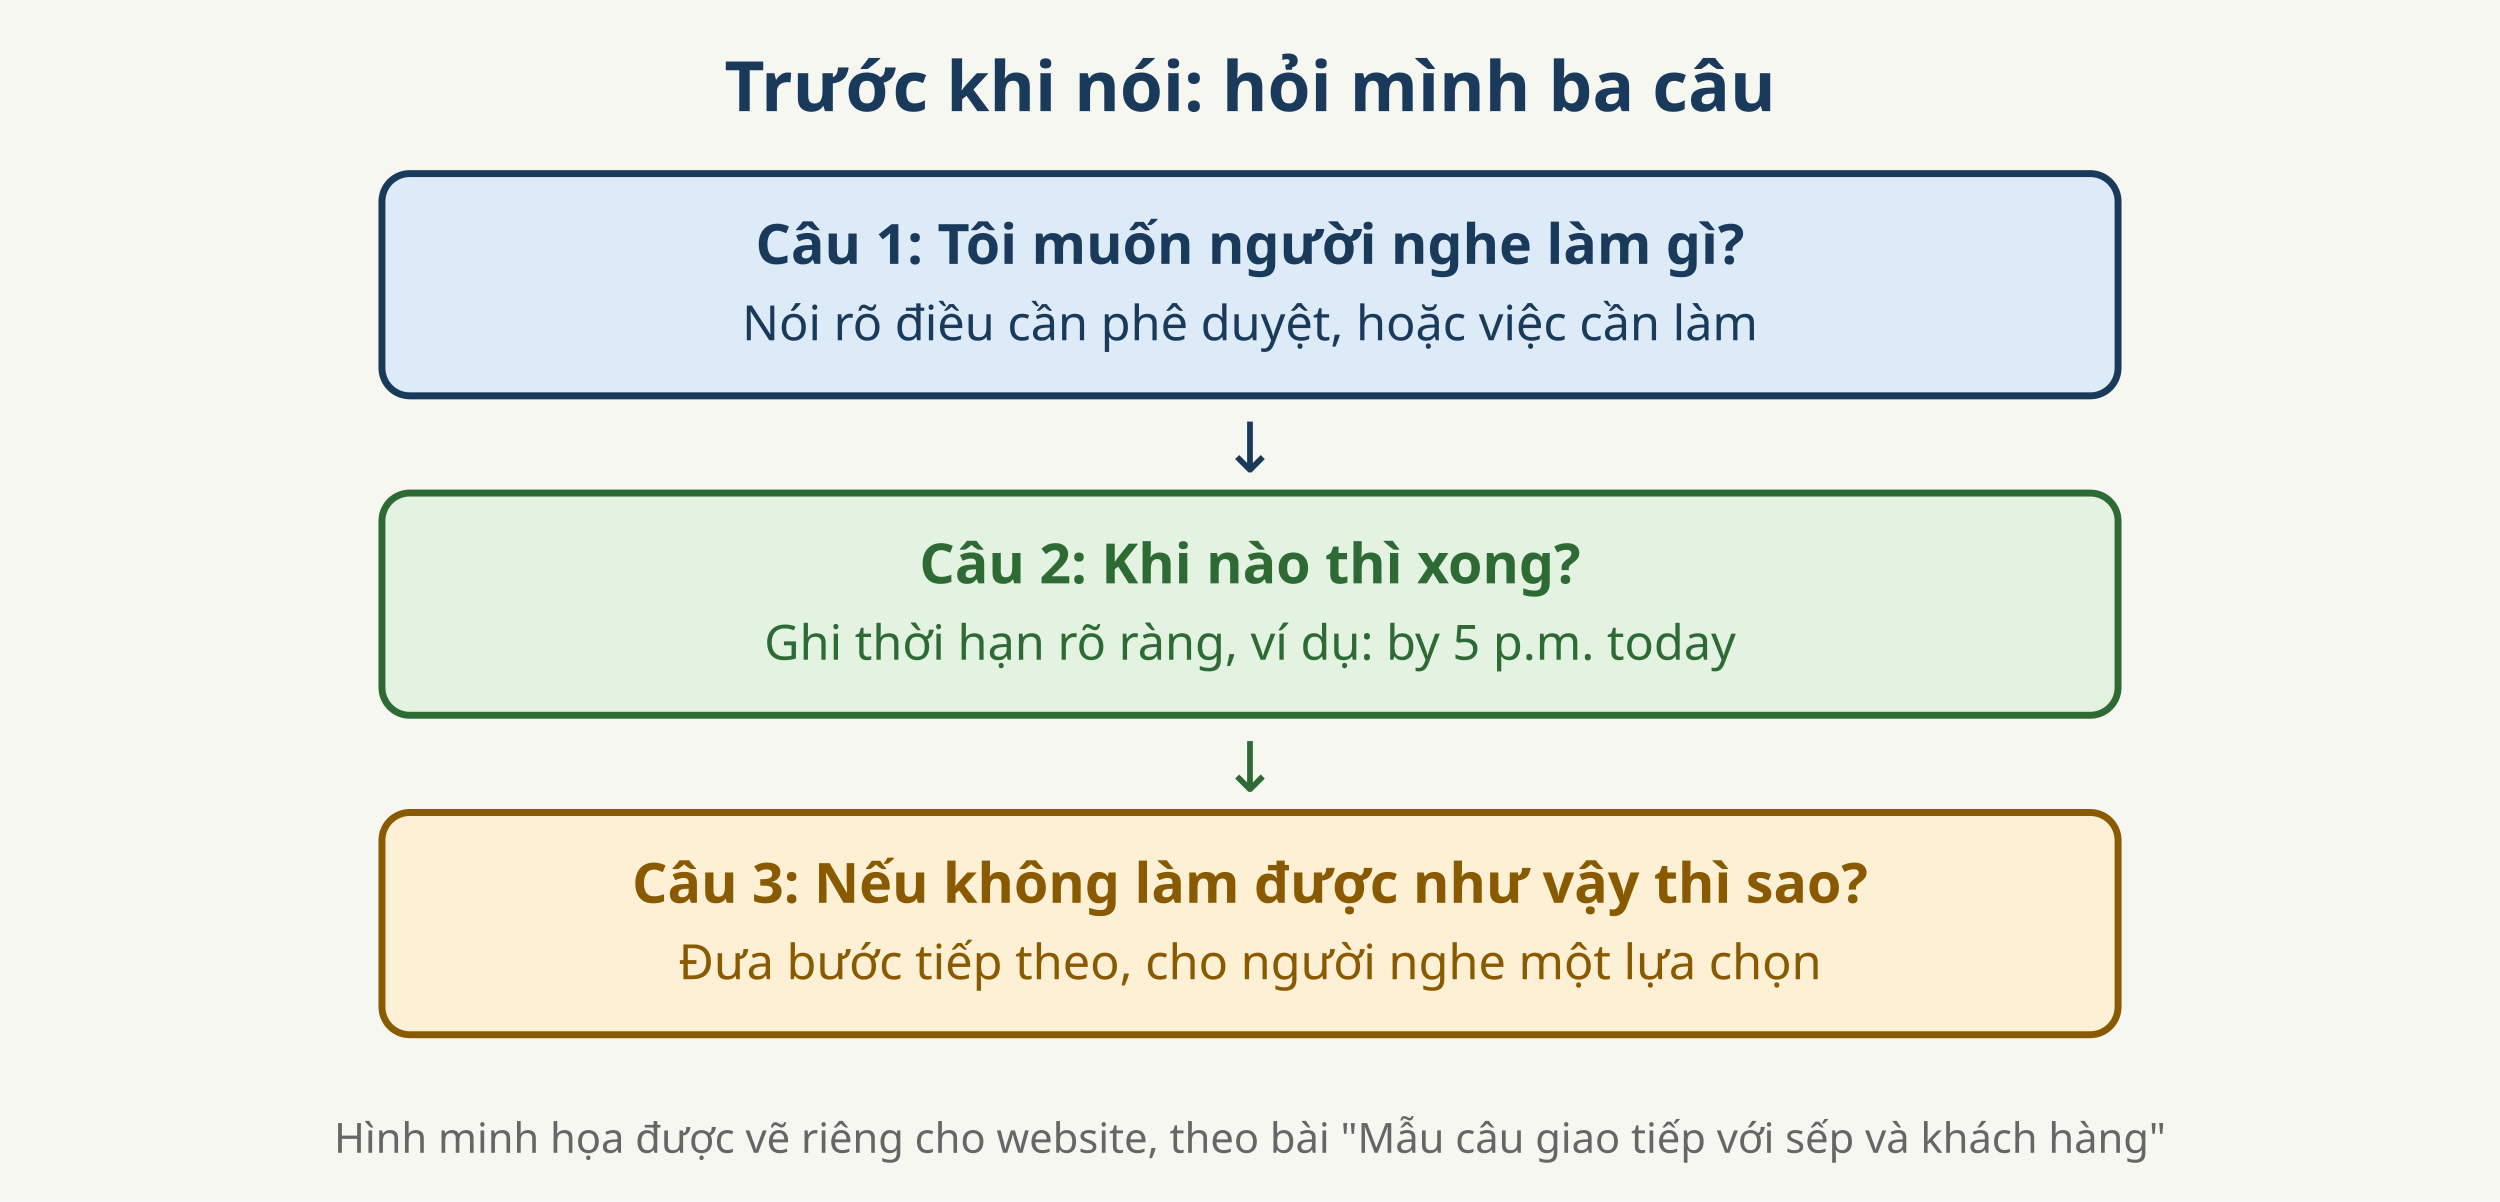
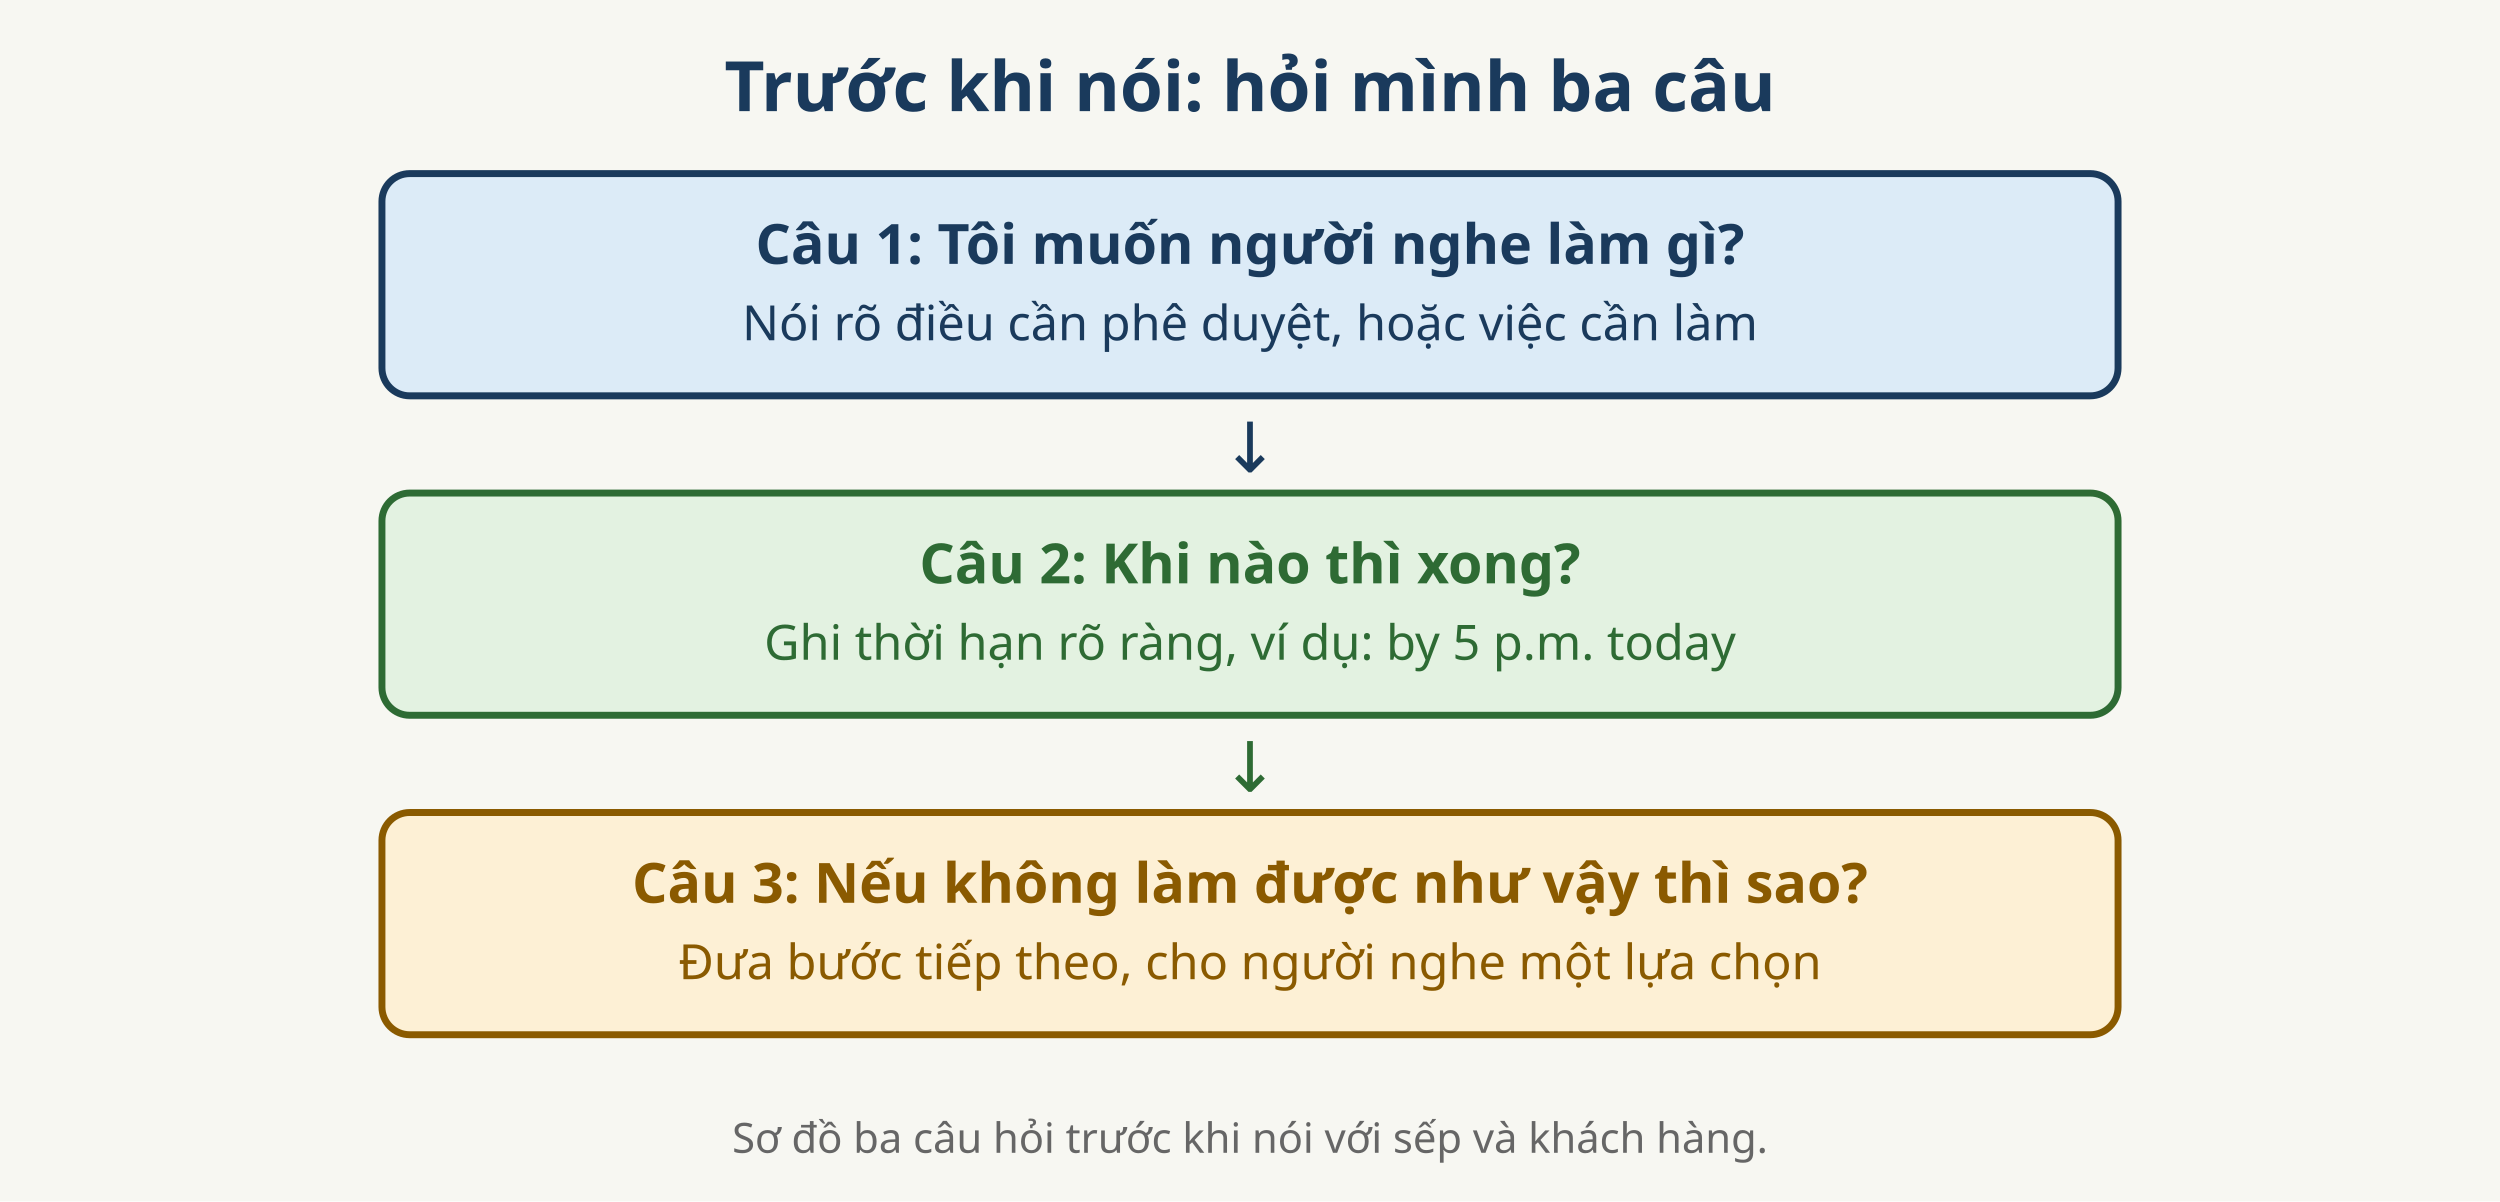
<svg xmlns="http://www.w3.org/2000/svg" width="720" height="346" viewBox="0 0 720 346" role="img" aria-labelledby="title desc">
  <rect width="720" height="346" fill="#f7f7f2" />
  <text x="360" y="32" text-anchor="middle" font-family="sans-serif" font-size="20" font-weight="bold" fill="#1a3a5c">Trước khi nói: hỏi mình ba câu</text>
  <g font-family="sans-serif">
    <rect x="110" y="50" width="500" height="64" rx="8" fill="#dcebf7" stroke="#1a3a5c" stroke-width="2" />
    <text x="360" y="76" text-anchor="middle" font-size="16" font-weight="bold" fill="#1a3a5c">Câu 1: Tôi muốn người nghe làm gì?</text>
    <text x="360" y="98" text-anchor="middle" font-size="14" fill="#1a3a5c">Nói rõ điều cần phê duyệt, hoặc việc cần làm</text>
    <text x="360" y="136" text-anchor="middle" font-size="20" fill="#1a3a5c">↓</text>
    <rect x="110" y="142" width="500" height="64" rx="8" fill="#e3f2e1" stroke="#2e6b34" stroke-width="2" />
    <text x="360" y="168" text-anchor="middle" font-size="16" font-weight="bold" fill="#2e6b34">Câu 2: Khi nào thì xong?</text>
    <text x="360" y="190" text-anchor="middle" font-size="14" fill="#2e6b34">Ghi thời hạn rõ ràng, ví dụ: by 5 p.m. today</text>
    <text x="360" y="228" text-anchor="middle" font-size="20" fill="#2e6b34">↓</text>
    <rect x="110" y="234" width="500" height="64" rx="8" fill="#fdf0d5" stroke="#8a5a00" stroke-width="2" />
    <text x="360" y="260" text-anchor="middle" font-size="16" font-weight="bold" fill="#8a5a00">Câu 3: Nếu không làm được như vậy thì sao?</text>
    <text x="360" y="282" text-anchor="middle" font-size="14" fill="#8a5a00">Đưa bước tiếp theo, cho người nghe một lựa chọn</text>
  </g>
-   <text x="360" y="332" text-anchor="middle" font-family="sans-serif" font-size="12" fill="#666">Hình minh họa được vẽ riêng cho website, theo bài "Mẫu câu giao tiếp với sếp và khách hàng"</text>
+   <text x="360" y="332" text-anchor="middle" font-family="sans-serif" font-size="12" fill="#666">Sơ đồ ba câu hỏi trước khi nói với sếp và khách hàng.</text>
</svg>
